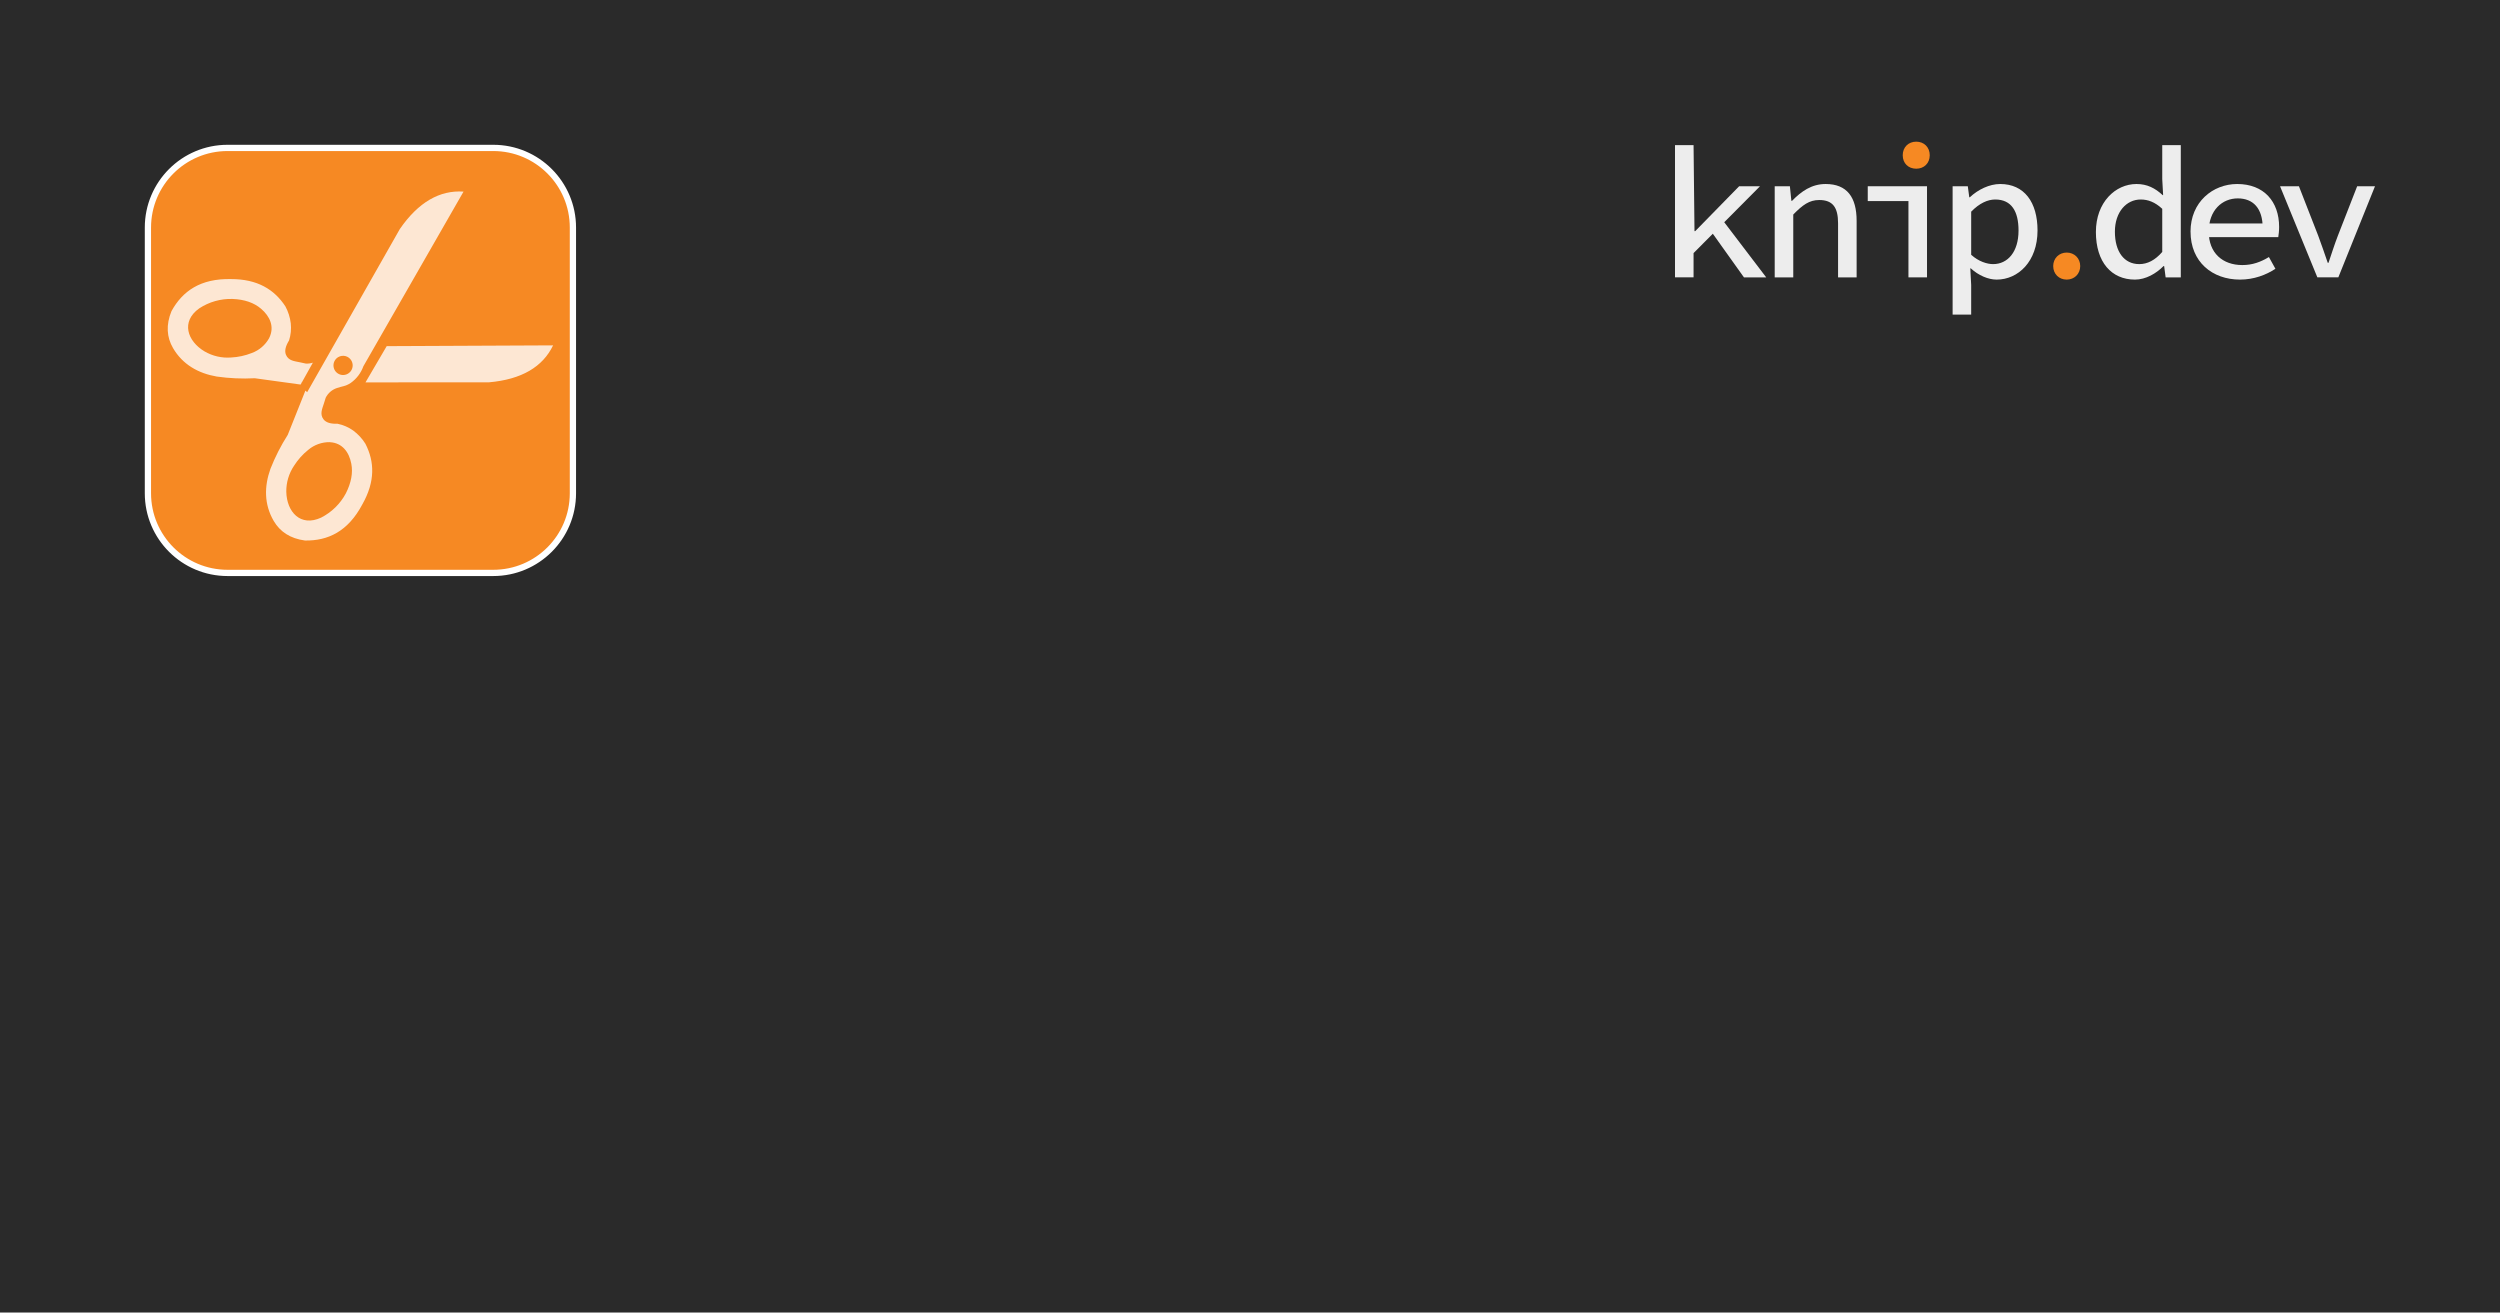
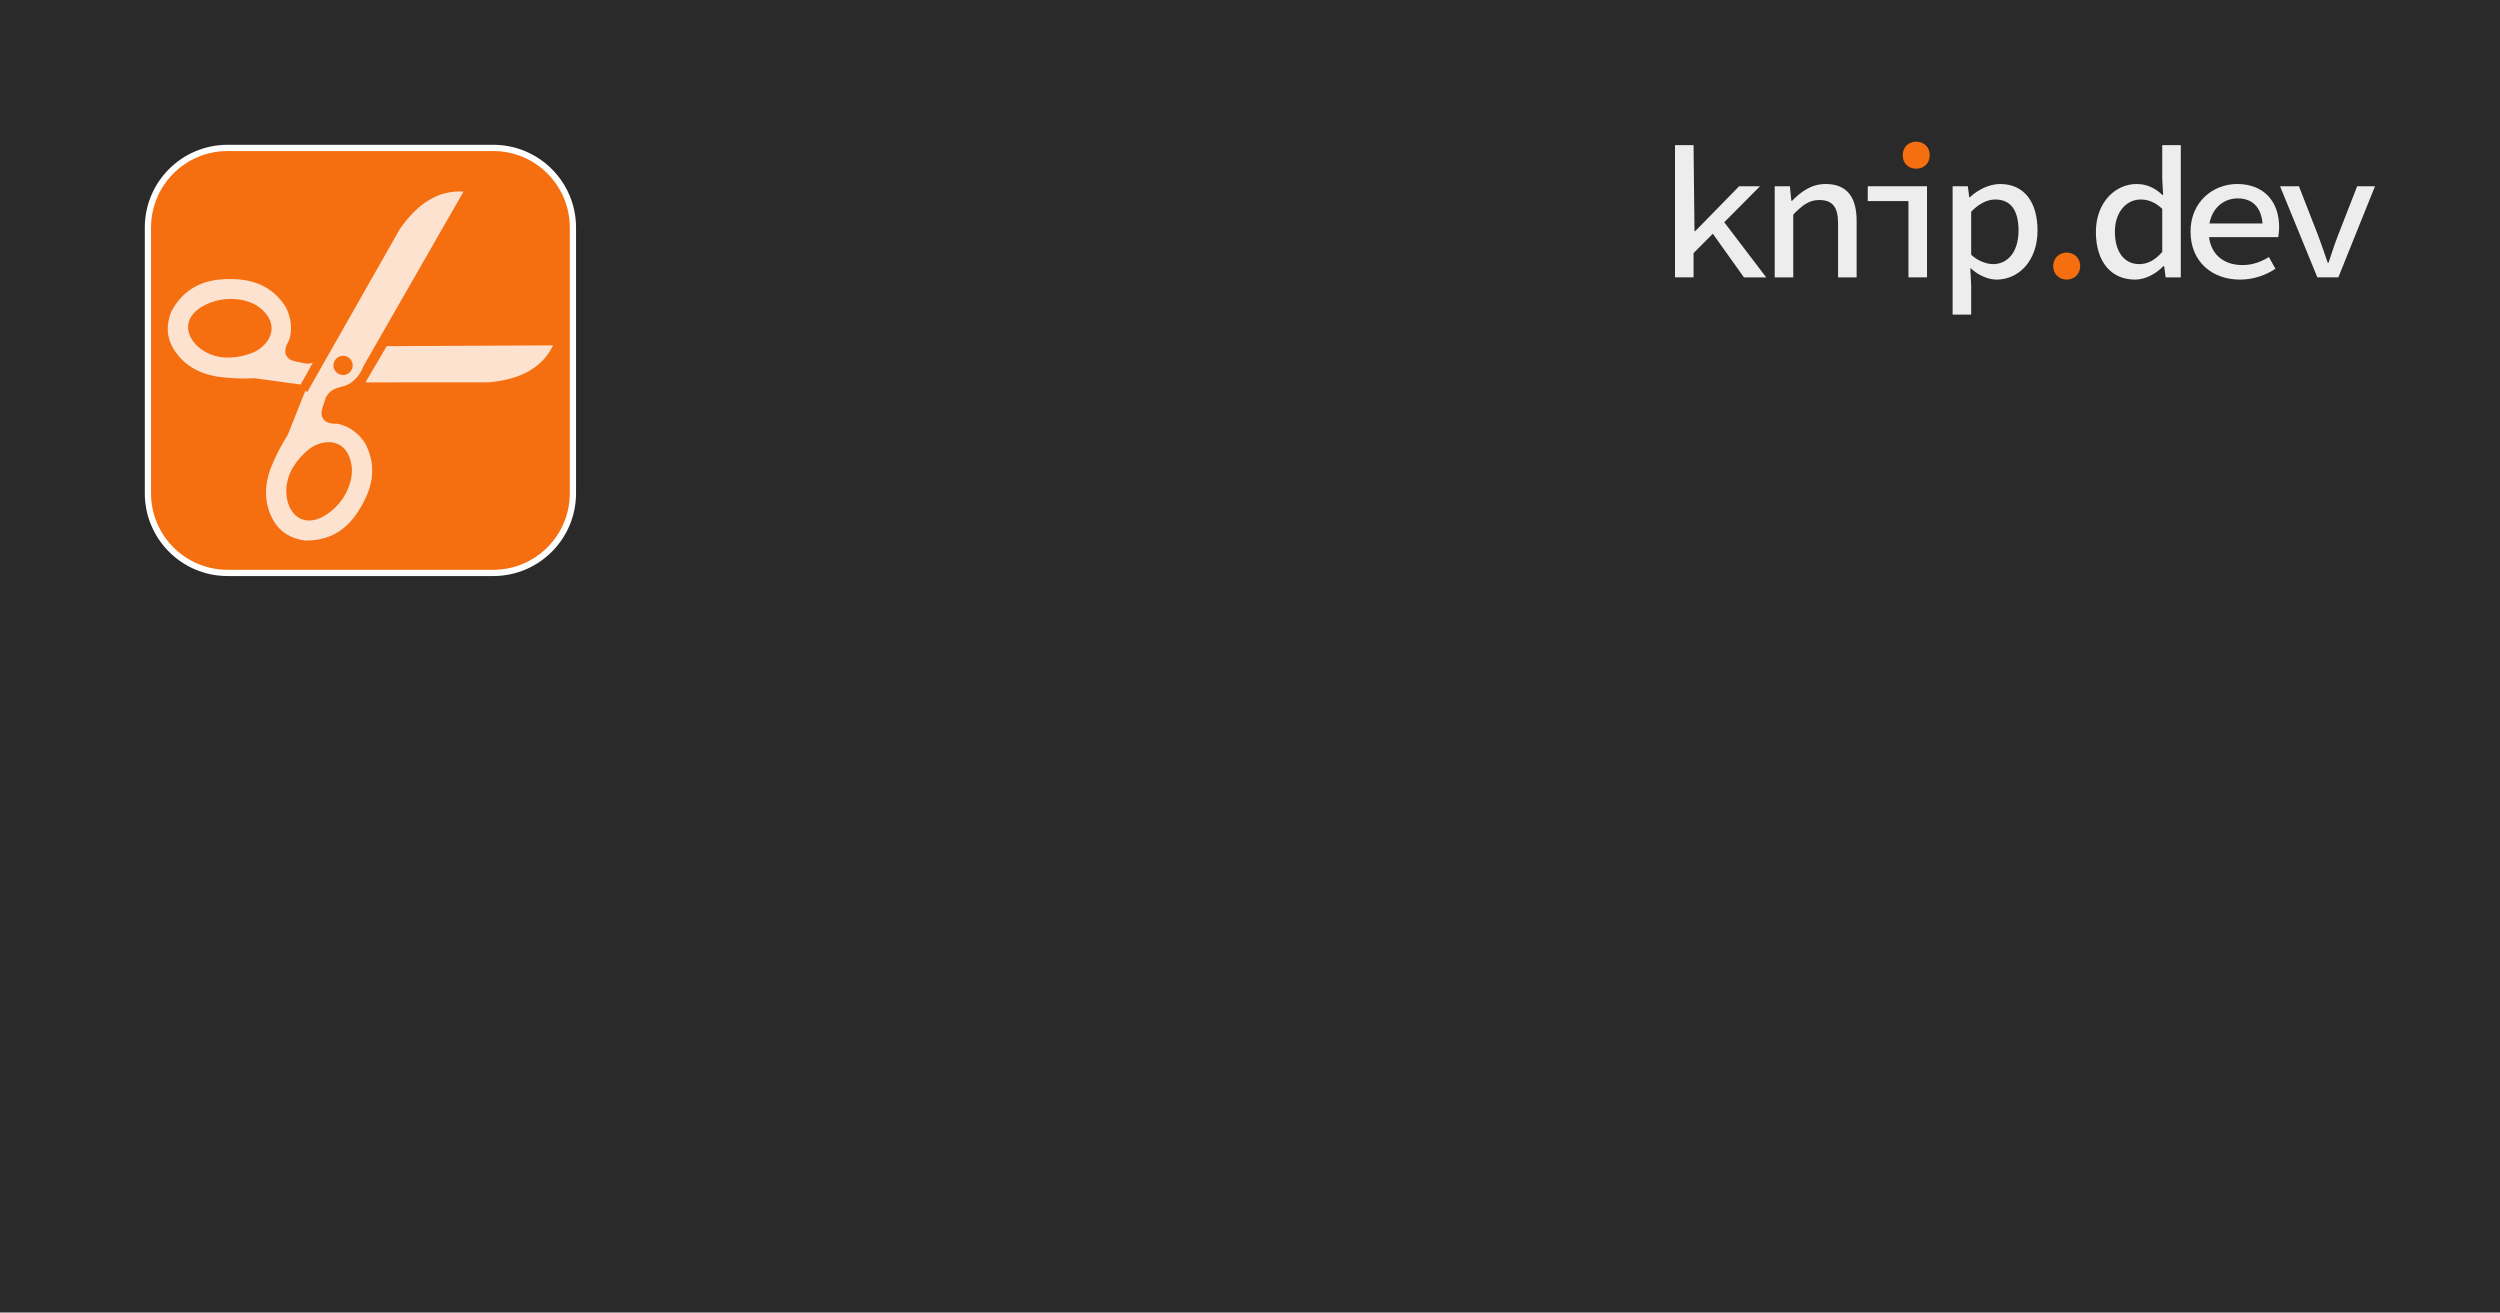
<svg xmlns="http://www.w3.org/2000/svg" width="1200" height="630" viewBox="0 0 1200 630">
  <defs>
    <style>
      @font-face {
        font-family: 'Source Sans Pro';
        font-style: normal;
        font-weight: 400;
        font-display: swap;
        src: url('/fonts/SourceSansPro-Regular.otf') format('truetype');
      }

      .bg {
        fill: #2A2A2A;
      }

      .logo {
-         fill: #F68923;
+         fill: #f56e0f;
        stroke: #fff;
        stroke-width: 3;
      }

      .scissors {
        fill-rule: evenodd;
        clip-rule: evenodd;
        fill: #fff;
        fill-opacity: 0.8;
      }

      .text {
        fill: #ededed;
      }

      .dot {
-         fill: #F68923;
+         fill: #f56e0f;
      }

      text {
        font-family: 'Source Sans Pro';
      }
    </style>
  </defs>
  <g>
    <path class="bg" d="M0 0H1200V630H0V0Z" />
    <path class="logo" d="M109.234 71H236.766C257.882 71 275 88.118 275 109.234V236.766C275 257.882 257.882 275 236.766 275H109.234C88.118 275 71 257.882 71 236.766V109.234C71 88.118 88.118 71 109.234 71Z" />
    <path class="scissors" d="M191.926 109.926C200.819 97.039 211.096 91.188 222.495 91.972L174.421 175.802C173.268 179.041 171.14 181.843 168.329 183.823C165.72 185.536 164.304 185.332 161.714 186.26C159.388 187.032 157.461 188.69 156.351 190.874L155.459 193.719C154.657 196.259 153.393 198.798 155.283 201.275C156.53 202.905 158.895 203.51 162.023 203.402C164.737 203.954 167.306 205.069 169.563 206.673C171.879 208.392 173.852 210.53 175.381 212.975C179.841 221.632 180.139 231.179 173.885 242.171C167 255.126 157.421 259.617 146.414 259.454C139.281 258.495 134.39 255.216 131.368 250.029C126.726 242.059 126.801 233.459 129.818 225.023C132.055 219.34 134.834 213.887 138.118 208.739L146.603 187.473L147.433 188.257L191.926 109.926ZM234.782 183.505C250.379 182.128 260.539 176.076 265.481 165.774L185.616 166.151L175.43 183.548L234.782 183.505ZM150.175 174.077C149.101 174.423 147.973 174.575 146.844 174.527L143.93 173.899C141.325 173.343 138.493 173.19 137.27 170.323C136.462 168.424 137.103 166.068 138.746 163.412C139.595 160.756 139.876 157.951 139.571 155.179C139.223 152.338 138.349 149.586 136.992 147.066C131.663 138.914 123.5 133.934 110.859 133.962C96.268 133.635 87.603 139.696 82.314 149.35C79.581 155.996 80.045 161.912 83.047 167.066C87.657 174.981 95.207 179.215 104.027 180.742C110.072 181.605 116.187 181.878 122.286 181.556L144.294 184.584L144.735 183.805L144.685 183.566L144.871 183.577L150.175 174.077ZM129.21 162.243C131.909 156.869 129.566 151.823 125.305 148.193C121.892 145.276 117.301 143.716 111.659 143.499C105.976 143.314 100.376 144.894 95.628 148.021C86.732 154.35 89.871 163.733 98.194 168.68C102.032 170.913 106.456 171.933 110.884 171.604C114.308 171.438 117.68 170.707 120.866 169.443C124.428 168.137 127.395 165.582 129.216 162.254L129.21 162.243ZM168.659 173.076C169.119 173.865 169.334 174.772 169.277 175.683C169.221 176.594 168.895 177.467 168.342 178.193C167.788 178.919 167.032 179.464 166.169 179.76C165.305 180.056 164.373 180.089 163.491 179.855C162.609 179.62 161.816 179.13 161.213 178.445C160.61 177.76 160.224 176.912 160.103 176.007C159.982 175.102 160.133 174.182 160.535 173.363C160.938 172.544 161.574 171.863 162.364 171.406C162.887 171.101 163.465 170.903 164.064 170.822C164.664 170.741 165.274 170.779 165.858 170.934C166.443 171.09 166.992 171.359 167.472 171.726C167.953 172.094 168.356 172.552 168.659 173.076ZM158.34 212.256C164.345 212.56 167.572 217.076 168.627 222.573C169.487 226.992 168.572 231.744 166.01 236.814C163.34 241.825 159.192 245.892 154.128 248.46C144.228 253.064 137.616 245.705 137.419 236.025C137.368 231.587 138.666 227.238 141.143 223.555C142.972 220.656 145.272 218.082 147.947 215.939C150.844 213.487 154.532 212.171 158.327 212.234L158.34 212.256Z" />
    <path class="text" d="M804 69.672H812.909L813.356 110.939H813.714L834.786 89.4H844.799L812.909 121.486V133.133H804V69.672ZM821.174 110.811L826.445 105.109L847.783 133.138H837.093L821.171 110.814L821.174 110.811Z" />
    <path class="text" d="M851.861 89.398H859.145L859.853 96.371H860.211C864.588 91.877 869.562 88.324 876.307 88.324C886.523 88.324 891.18 94.612 891.18 106.002V133.136H882.271V107.173C882.271 99.54 879.709 96.008 873.231 96.008C868.478 96.008 865.274 98.353 860.768 102.977V133.138H851.859V89.398H851.861Z" />
    <path class="text" d="M916.055 96.516H896.521V89.398H924.964V133.136H916.055V96.516Z" />
    <path class="text" d="M937.259 89.398H944.543L945.252 94.679H945.535C949.443 90.98 954.949 88.324 960.091 88.324C971.638 88.324 978.014 97.056 978.014 110.623C978.014 125.509 968.714 134.21 958.385 134.21C954.395 134.21 949.687 132.234 945.954 128.788H945.741L946.166 136.754V151H937.257V89.398H937.259ZM968.895 110.657C968.895 101.498 965.568 95.76 957.697 95.76C954.12 95.76 950.132 97.528 946.168 101.603V122.296C949.792 125.581 953.901 126.774 956.684 126.774C963.639 126.774 968.895 120.998 968.895 110.657Z" />
    <path class="text" d="M1006.03 111.339C1006.03 97.096 1015.4 88.324 1025.52 88.324C1030.62 88.324 1034.46 90.3 1038.09 93.672H1038.3L1037.88 85.99V69.672H1046.78V133.136H1039.5L1038.79 127.707H1038.51C1035.01 131.26 1029.98 134.21 1024.79 134.21C1013.51 134.21 1006.03 125.84 1006.03 111.339H1006.03ZM1037.88 120.931V100.238C1034.34 96.953 1030.99 95.76 1027.54 95.76C1020.73 95.76 1015.15 101.681 1015.15 111.234C1015.15 120.787 1019.56 126.774 1026.85 126.774C1030.81 126.774 1034.43 124.892 1037.88 120.931H1037.88Z" />
    <path class="text" d="M1051.45 111.194C1051.45 96.95 1062.17 88.324 1073.86 88.324C1086.68 88.324 1093.98 96.754 1093.98 108.965C1093.98 110.849 1093.75 112.662 1093.57 113.808H1057.62V107.278H1088.03L1086.1 109.453C1086.1 99.978 1081.52 95.227 1074.11 95.227C1066.7 95.227 1060.19 100.88 1060.19 111.192C1060.19 121.504 1066.92 127.23 1076.31 127.23C1081.2 127.23 1085.15 125.753 1089.08 123.379L1092.2 129.014C1087.7 131.979 1081.89 134.205 1075.19 134.205C1061.93 134.205 1051.46 125.758 1051.46 111.19L1051.45 111.194Z" />
    <path class="text" d="M1094.42 89.398H1103.48L1112.71 113.06C1114.34 117.462 1115.85 121.826 1117.32 126.151H1117.68C1119.15 121.828 1120.51 117.464 1122.21 113.06L1131.44 89.398H1140L1122.4 133.133H1112.33L1094.42 89.398Z" />
    <path class="dot" d="M985.539 127.72C985.539 123.974 988.342 121.231 992.022 121.231C995.701 121.231 998.505 123.974 998.505 127.72C998.505 131.466 995.701 134.21 992.022 134.21C988.342 134.21 985.539 131.536 985.539 127.72Z" />
    <path class="dot" d="M913.308 74.507C913.308 70.654 916.046 68 919.791 68C923.535 68 926.274 70.654 926.274 74.507C926.274 78.361 923.533 80.979 919.791 80.979C916.048 80.979 913.308 78.435 913.308 74.507Z" />
  </g>
</svg>
